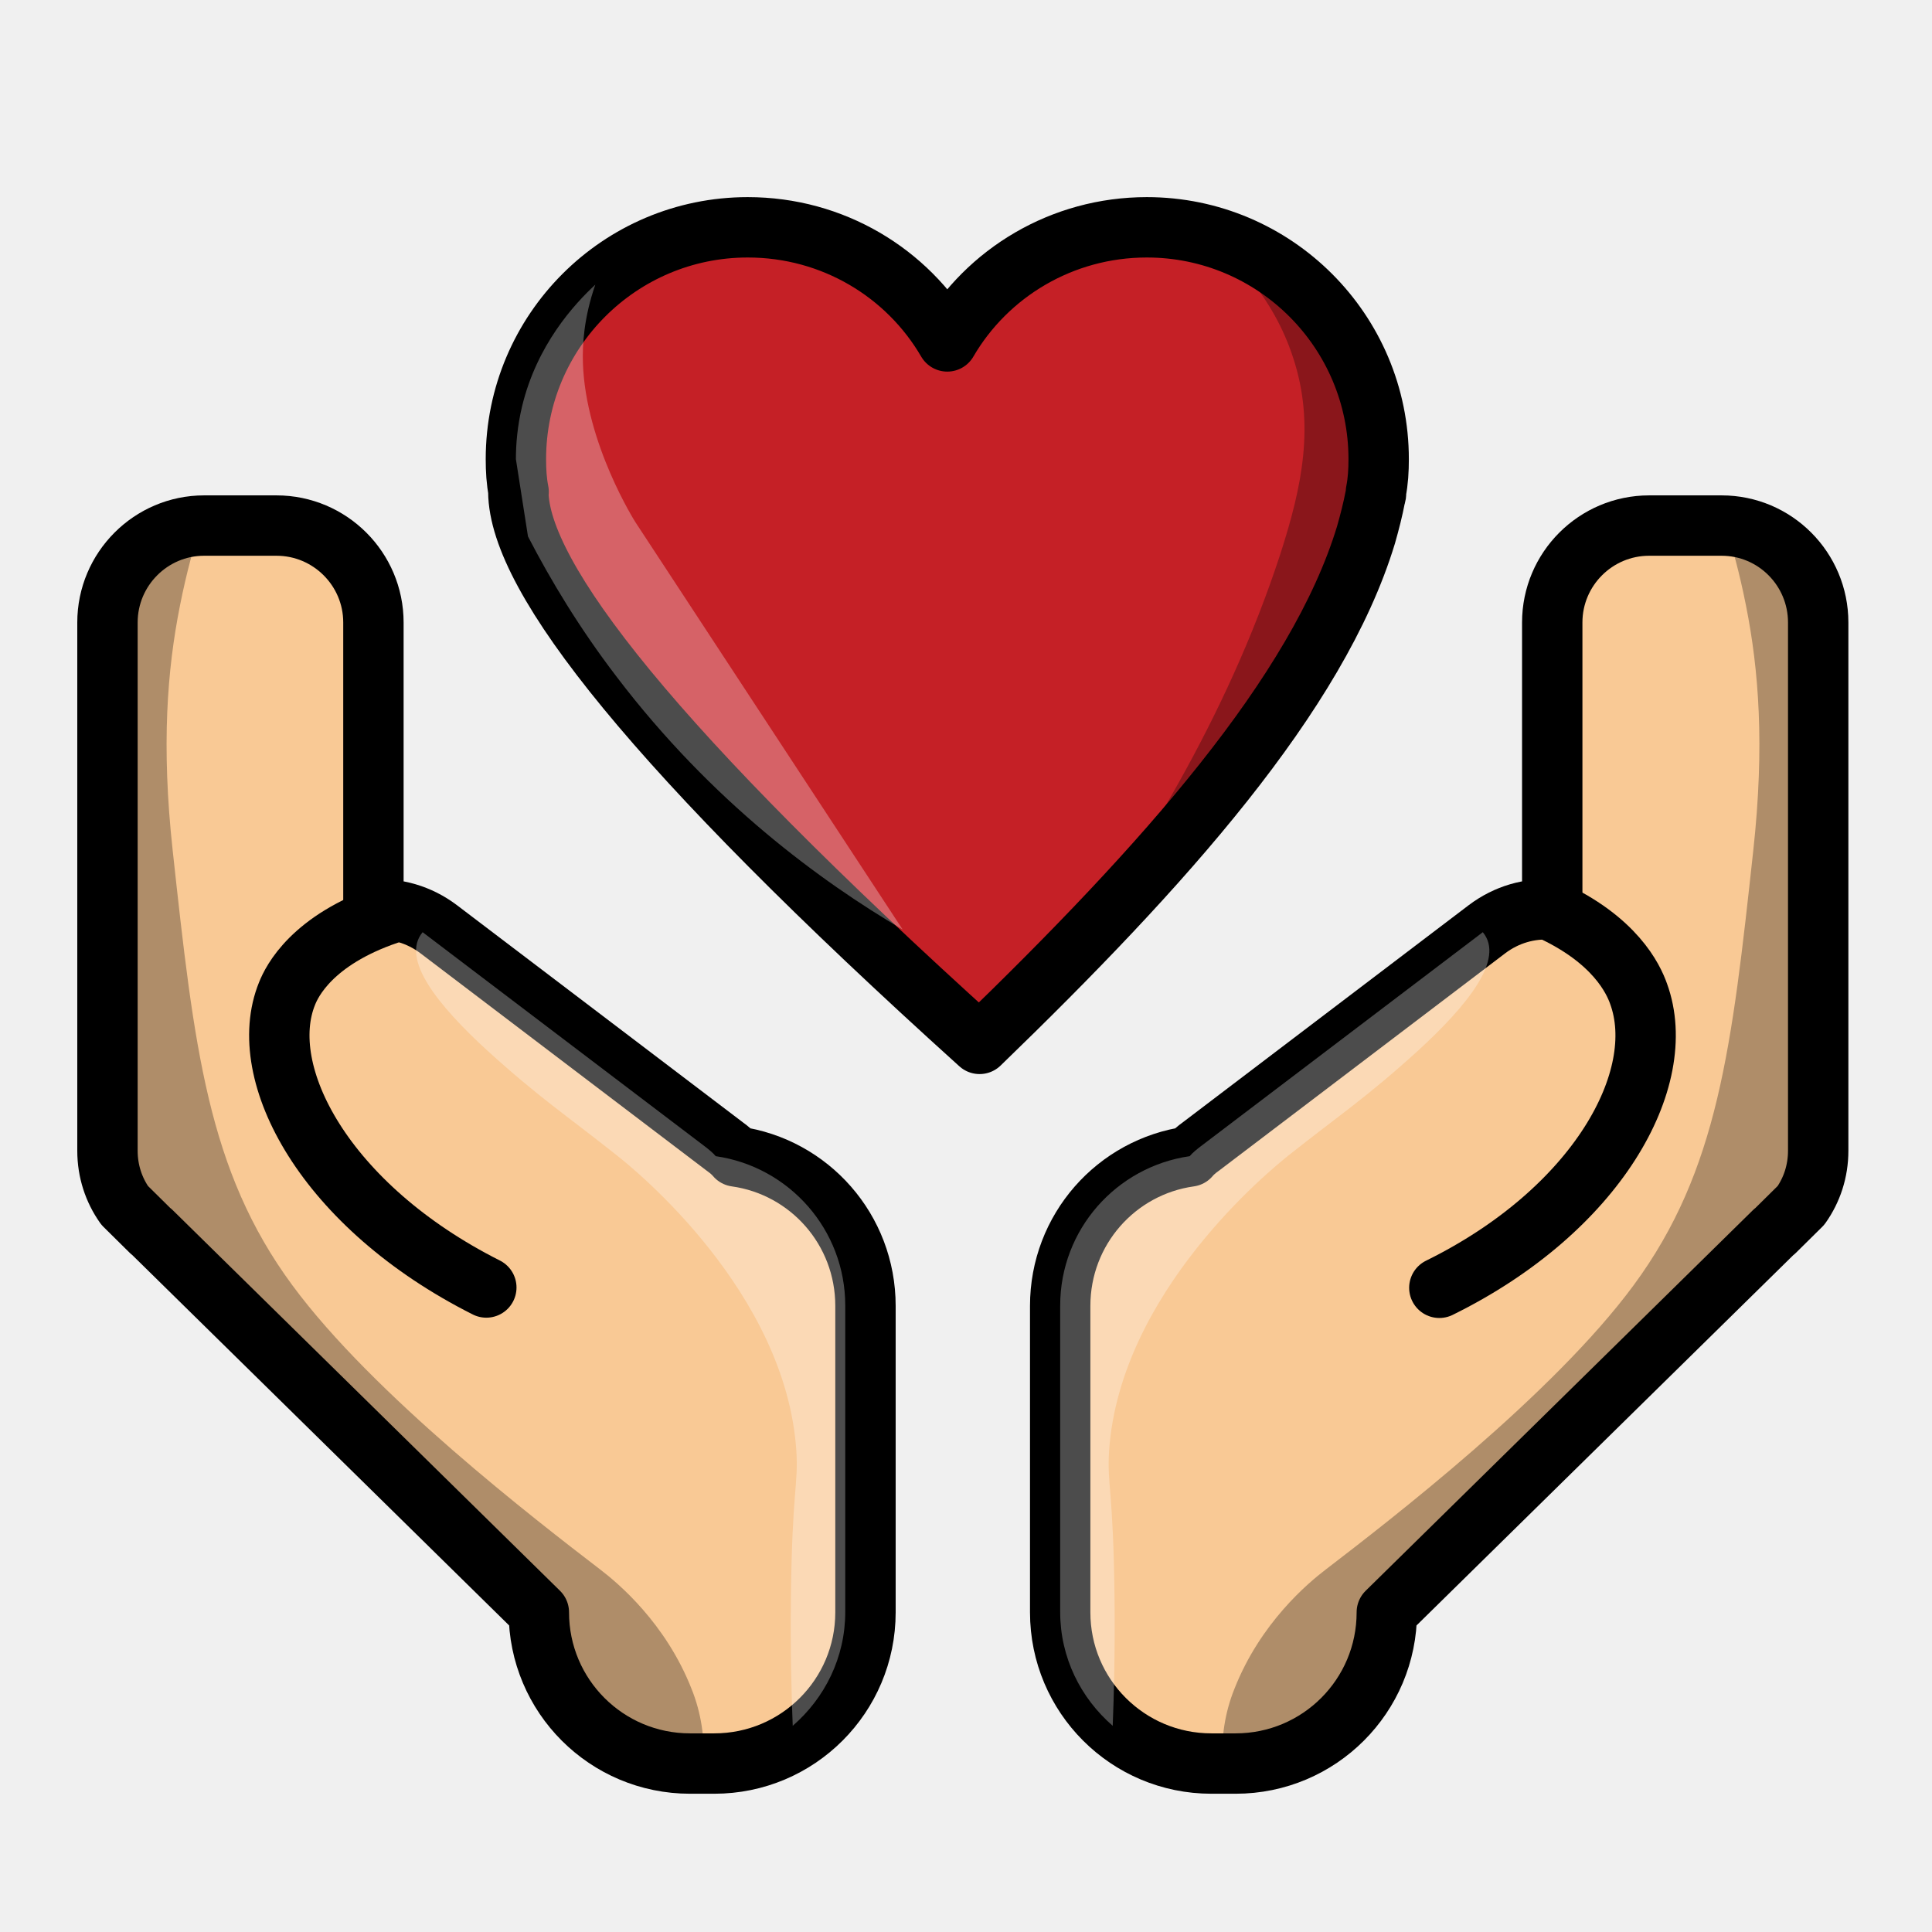
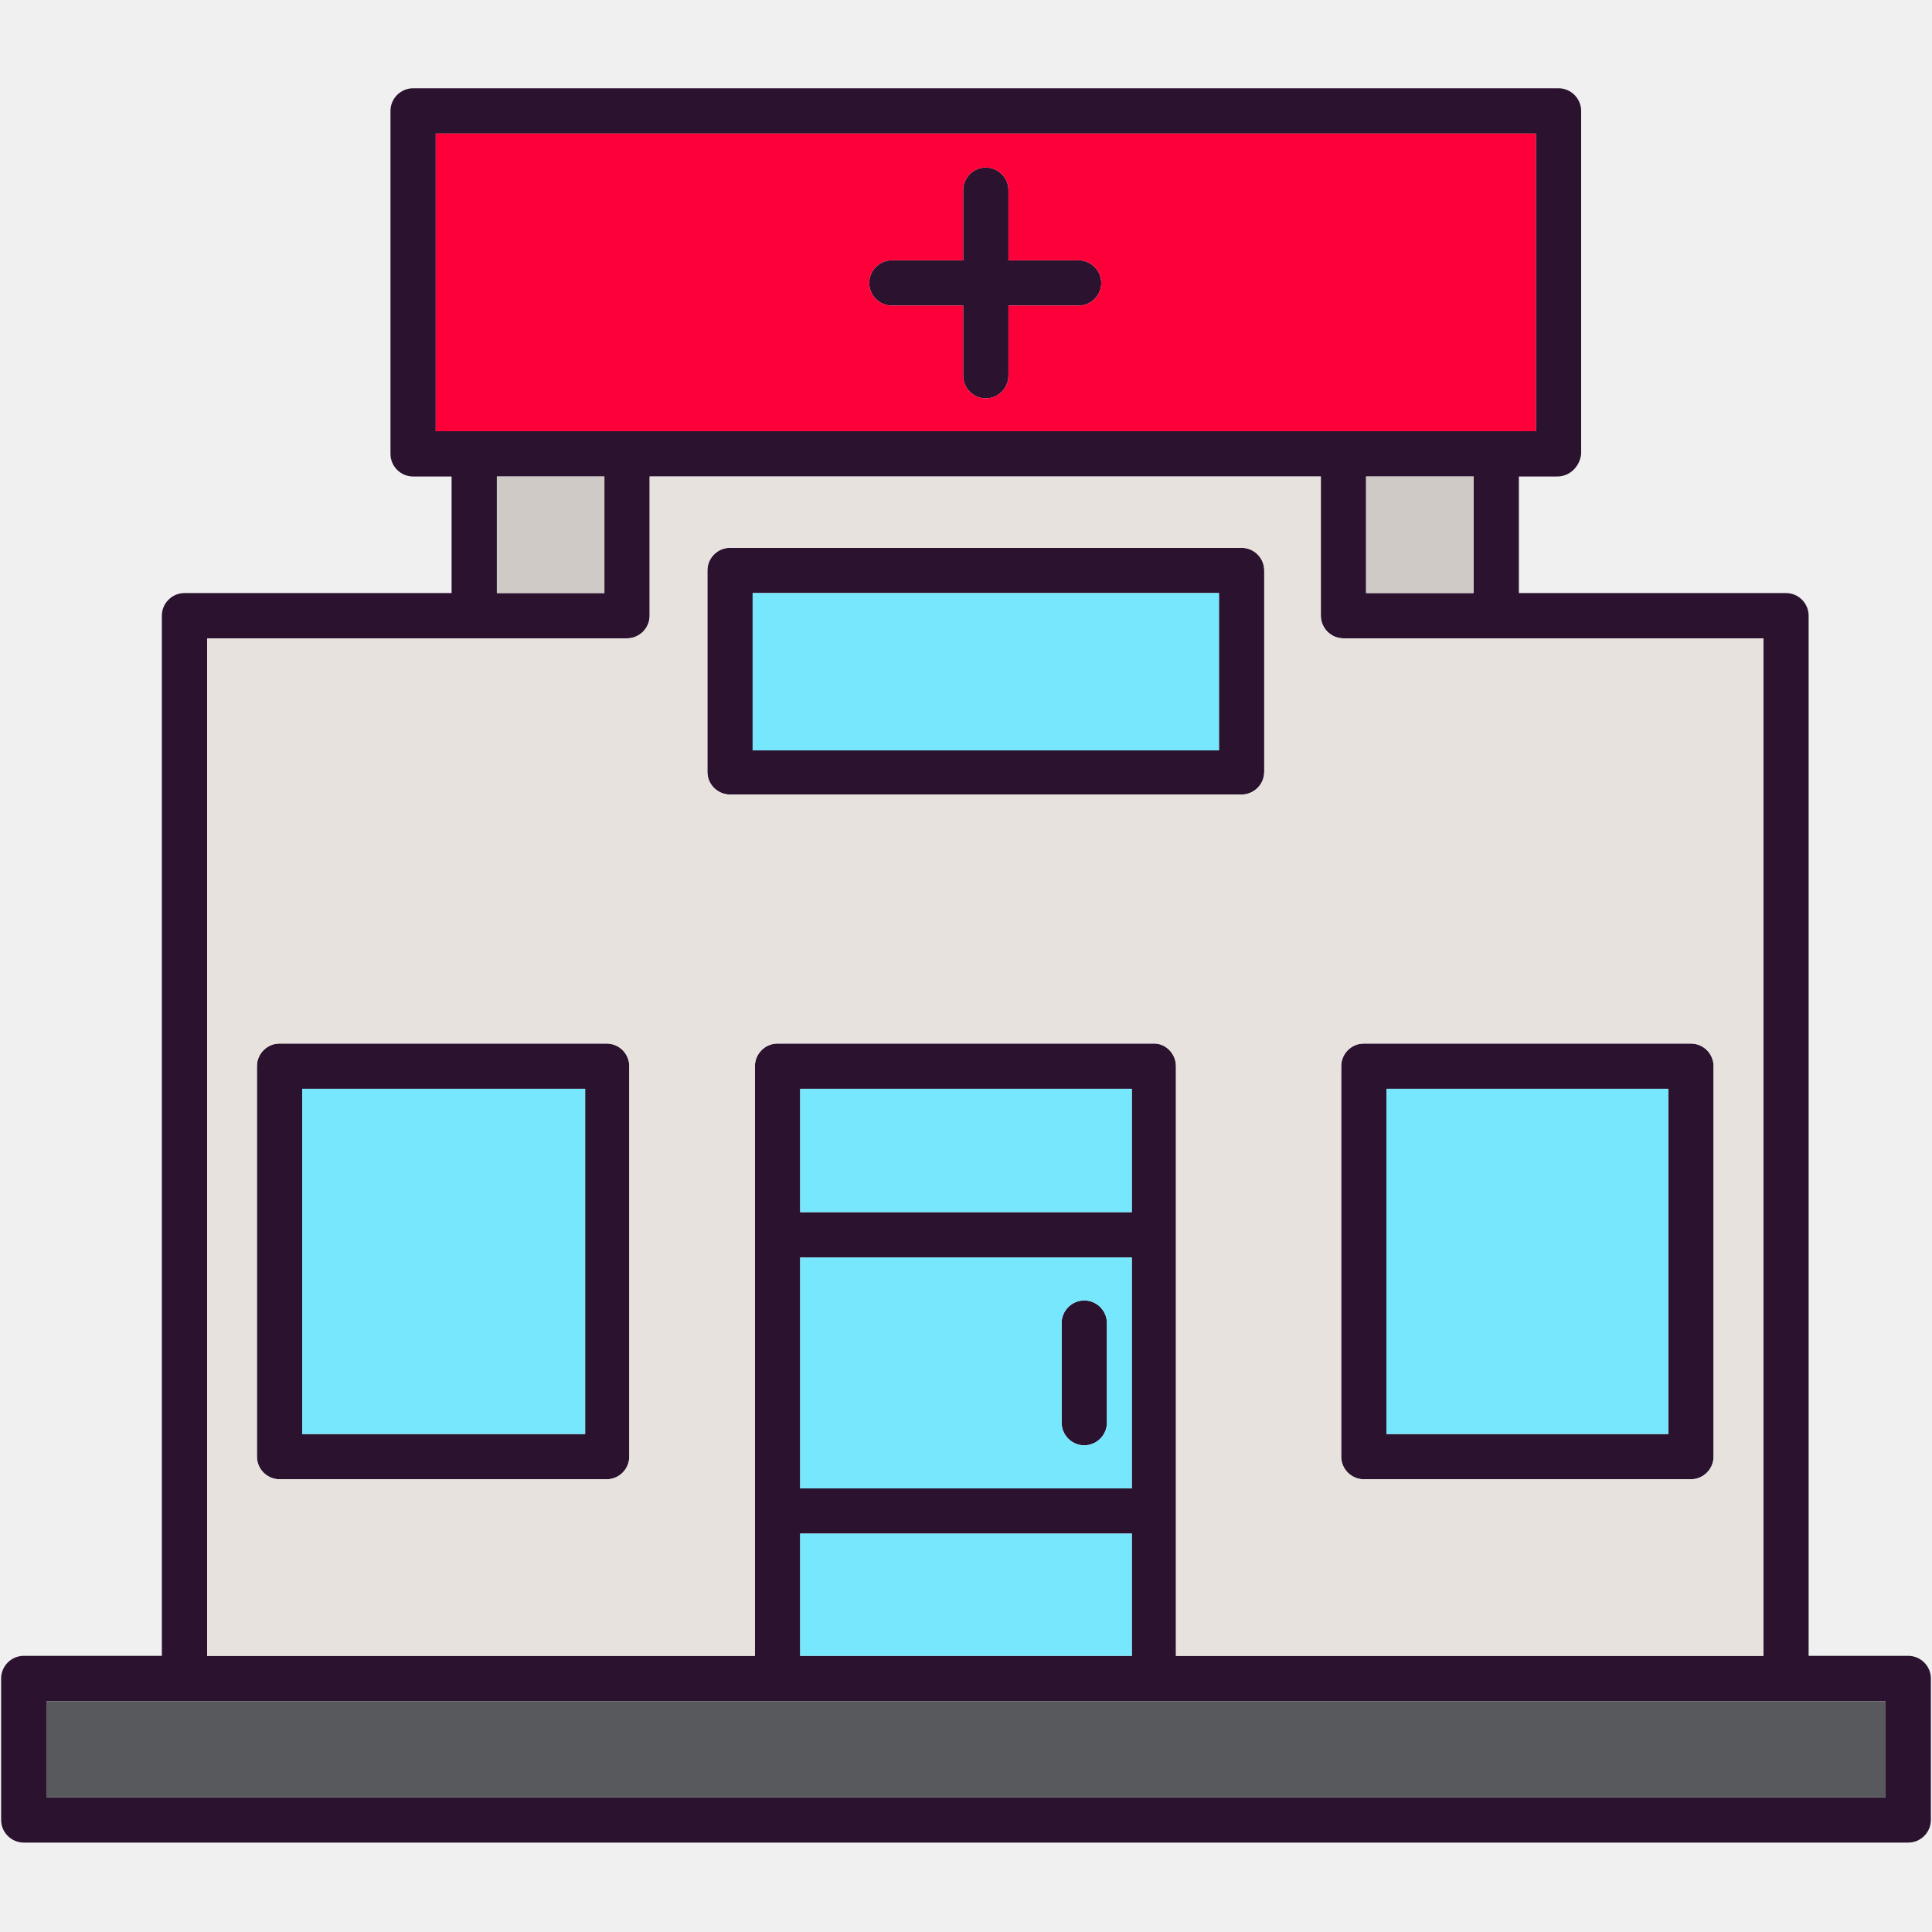
- <svg xmlns="http://www.w3.org/2000/svg" version="1.1" id="Layer_1" x="0px" y="0px" viewBox="0 0 64 64" style="enable-background:new 0 0 64 64;" xml:space="preserve">
-   <style type="text/css">
- 	.st0{fill:#F9C995;}
- 	.st1{fill:#C52026;}
- 	.st2{fill:#DDDDDD;}
- 	.st3{fill:#787878;}
- 	.st4{fill:#FDC88D;}
- 	.st5{fill:#2D2D2D;}
- 	.st6{fill:#47C8F5;}
- 	.st7{fill:none;}
- 	.st8{fill:#BCBCBC;}
- 	.st9{fill:#606161;}
- 	.st10{fill:#F37B87;}
- 	.st11{fill:#FFC613;}
- 	.st12{fill:#FFFFFF;}
- 	.st13{fill:#E2A538;}
- 	.st14{fill:#FAE7D0;}
- 	.st15{fill:#F3AE3D;}
- 	.st16{fill:#81C341;}
- 	.st17{fill:none;stroke:#000000;stroke-width:2;stroke-linecap:round;stroke-linejoin:round;stroke-miterlimit:10;}
- 	.st18{opacity:0.3;}
- 	.st19{opacity:0.3;fill:#FFFFFF;}
- </style>
-   <g id="Vector">
-     <g>
-       <g>
-         <path class="st0" d="M60.23,20.62v17.5c0,0.68-0.21,1.3-0.57,1.81l-0.87,0.86l-0.02,0.01L45.94,53.41c0,2.77-2.24,5.01-5.01,5.01     h-0.8c-2.77,0-5.01-2.24-5.01-5.01V43.26c0-2.53,1.86-4.61,4.29-4.95c0.1-0.12,0.23-0.23,0.37-0.33l9.48-7.2     c0.65-0.49,1.41-0.7,2.16-0.65v-9.51c0-1.77,1.44-3.21,3.21-3.21h2.4C58.8,17.41,60.23,18.85,60.23,20.62z" />
-         <path class="st0" d="M51.29,30.12c2.22,1,2.82,2.32,2.99,2.8c1.03,2.82-1.38,7.17-6.6,9.74" />
-       </g>
-       <g>
-         <path class="st0" d="M3.56,20.62v17.5c0,0.68,0.21,1.3,0.57,1.81L5,40.79l0.02,0.01l12.83,12.61c0,2.77,2.24,5.01,5.01,5.01h0.8     c2.77,0,5.01-2.24,5.01-5.01V43.26c0-2.53-1.86-4.61-4.29-4.95c-0.1-0.12-0.23-0.23-0.37-0.33l-9.48-7.2     c-0.65-0.49-1.41-0.7-2.16-0.65v-9.51c0-1.77-1.44-3.21-3.21-3.21h-2.4C5,17.41,3.56,18.85,3.56,20.62z" />
-         <path class="st0" d="M12.86,30.28c-2.53,0.86-3.19,2.23-3.35,2.63c-1.08,2.65,1.26,7.05,6.6,9.74" />
-       </g>
-       <path class="st1" d="M45.67,15.21c0,0.37-0.02,0.73-0.09,1.08c0.01,0.06,0,0.11-0.02,0.16c-0.08,0.42-0.19,0.85-0.31,1.27    c-1.6,5.27-6.72,10.98-12.8,16.86c-10.8-9.75-15.26-15.45-15.28-18.29h0.01c-0.07-0.35-0.09-0.71-0.09-1.08    c0-4.24,3.44-7.68,7.68-7.68c2.82,0,5.29,1.51,6.61,3.78c1.32-2.27,3.8-3.78,6.61-3.78C42.23,7.53,45.67,10.97,45.67,15.21z" />
-     </g>
-   </g>
-   <g id="Line">
-     <g>
-       <g>
-         <path class="st17" d="M60.23,20.62v17.5c0,0.68-0.21,1.3-0.57,1.81l-0.87,0.86l-0.02,0.01L45.94,53.41     c0,2.77-2.24,5.01-5.01,5.01h-0.8c-2.77,0-5.01-2.24-5.01-5.01V43.26c0-2.53,1.86-4.61,4.29-4.95c0.1-0.12,0.23-0.23,0.37-0.33     l9.48-7.2c0.65-0.49,1.41-0.7,2.16-0.65v-9.51c0-1.77,1.44-3.21,3.21-3.21h2.4C58.8,17.41,60.23,18.85,60.23,20.62z" />
-         <path class="st17" d="M51.29,30.12c2.22,1,2.82,2.32,2.99,2.8c1.03,2.82-1.38,7.17-6.6,9.74" />
-       </g>
-       <g>
-         <path class="st17" d="M3.56,20.62v17.5c0,0.68,0.21,1.3,0.57,1.81L5,40.79l0.02,0.01l12.83,12.61c0,2.77,2.24,5.01,5.01,5.01h0.8     c2.77,0,5.01-2.24,5.01-5.01V43.26c0-2.53-1.86-4.61-4.29-4.95c-0.1-0.12-0.23-0.23-0.37-0.33l-9.48-7.2     c-0.65-0.49-1.41-0.7-2.16-0.65v-9.51c0-1.77-1.44-3.21-3.21-3.21h-2.4C5,17.41,3.56,18.85,3.56,20.62z" />
-         <path class="st17" d="M12.86,30.28c-2.53,0.86-3.19,2.23-3.35,2.63c-1.08,2.65,1.26,7.05,6.6,9.74" />
-       </g>
-       <path class="st17" d="M45.67,15.21c0,0.37-0.02,0.73-0.09,1.08c0.01,0.06,0,0.11-0.02,0.16c-0.08,0.42-0.19,0.85-0.31,1.27    c-1.6,5.27-6.72,10.98-12.8,16.86c-10.8-9.75-15.26-15.45-15.28-18.29h0.01c-0.07-0.35-0.09-0.71-0.09-1.08    c0-4.24,3.44-7.68,7.68-7.68c2.82,0,5.29,1.51,6.61,3.78c1.32-2.27,3.8-3.78,6.61-3.78C42.23,7.53,45.67,10.97,45.67,15.21z" />
-     </g>
-   </g>
-   <g id="shadow">
-     <g>
-       <path class="st18" d="M57.16,17.42c0.2,0.62,0.46,1.53,0.68,2.65c0.42,2.11,0.62,4.62,0.24,8.1c-0.71,6.52-1.16,10.6-3.96,14.4    c-2.67,3.63-8.09,7.8-10.2,9.42c-0.59,0.45-2.17,1.77-3.03,3.96c-0.31,0.77-0.45,1.64-0.38,2.47h0.42c2.77,0,5.01-2.24,5.01-5.01    L58.78,40.8l0.02-0.01l0.87-0.86c0.36-0.51,0.57-1.14,0.57-1.81v-17.5C60.23,18.89,58.87,17.49,57.16,17.42z" />
-       <path class="st18" d="M6.64,17.42c-0.2,0.62-0.46,1.53-0.68,2.65c-0.42,2.11-0.62,4.62-0.24,8.1c0.71,6.52,1.16,10.6,3.96,14.4    c2.67,3.63,8.09,7.8,10.2,9.42c0.59,0.45,2.17,1.77,3.03,3.96c0.31,0.77,0.45,1.64,0.38,2.47h-0.42c-2.77,0-5.01-2.24-5.01-5.01    L5.02,40.8L5,40.79l-0.87-0.86c-0.36-0.51-0.57-1.14-0.57-1.81v-17.5C3.56,18.89,4.93,17.49,6.64,17.42z" />
-       <path class="st18" d="M45.56,16.44c0.02-0.04,0.03-0.1,0.02-0.16c0.07-0.35,0.09-0.71,0.09-1.08c0-3.56-2.43-6.55-5.72-7.42    c0.87,0.71,2.23,2.04,2.89,4.08c0.72,2.2,0.3,4.24-0.43,6.5c-1.78,5.46-4.78,10.2-7.17,13.44c4.81-4.91,8.66-9.66,10.01-14.09    C45.37,17.29,45.49,16.87,45.56,16.44z" />
-     </g>
-   </g>
-   <g id="Highligth">
-     <g>
-       <g>
-         <path class="st19" d="M42.69,38.27c1.7-1.35,2.55-1.89,4.3-3.48c1.61-1.48,2.87-3.02,2.13-3.91l-9.34,7.09     c-0.13,0.1-0.27,0.21-0.37,0.33c-2.43,0.35-4.29,2.43-4.29,4.95v10.15c0,1.51,0.68,2.85,1.74,3.77c0.04-0.99,0.08-2.47,0.06-4.26     c-0.04-3.57-0.25-3.7-0.18-4.85C37.1,42.8,42.09,38.75,42.69,38.27z" />
-         <path class="st19" d="M20.43,38.27c-1.7-1.35-2.55-1.89-4.3-3.48c-1.61-1.48-2.87-3.02-2.13-3.91l9.34,7.09     c0.13,0.1,0.27,0.21,0.37,0.33c2.43,0.35,4.29,2.43,4.29,4.95v10.15c0,1.51-0.68,2.85-1.74,3.77c-0.04-0.99-0.08-2.47-0.06-4.26     c0.04-3.57,0.25-3.7,0.18-4.85C26.03,42.8,21.04,38.75,20.43,38.27z" />
-       </g>
-       <path class="st19" d="M21.05,17.3c0,0-1.65-2.59-1.74-5.27c-0.02-0.61,0.03-1.5,0.41-2.6c-0.69,0.64-1.94,1.99-2.43,4.05    c-0.15,0.64-0.2,1.22-0.2,1.73c0.13,0.85,0.27,1.71,0.4,2.56c0.75,1.45,1.7,3.03,2.93,4.64c3.17,4.17,6.79,6.8,9.48,8.38    C26.53,25.65,21.05,17.3,21.05,17.3L21.05,17.3z" />
-     </g>
-   </g>
+ <svg xmlns="http://www.w3.org/2000/svg" width="163.839" height="163.839" fill-rule="evenodd" clip-rule="evenodd" image-rendering="optimizeQuality" shape-rendering="geometricPrecision" text-rendering="geometricPrecision" viewBox="0 0 1707 1707" id="pharmacy">
+   <path fill="#2b1330" d="M536 1307l-289 0c-11,0 -20,-9 -20,-20l0 -345c0,-11 9,-20 20,-20l289 0c11,0 20,9 20,20l0 345c0,11 -9,20 -20,20zm1042 196l-558 0 -333 0 0 0 -524 0 -122 0 0 85 1625 0 0 -85 -87 0 -1 0zm-1435 -40l0 -919c0,-11 9,-20 20,-20l236 0 0 -103 -34 0c-11,0 -20,-9 -20,-20l0 -303c0,-11 9,-20 20,-20l1012 0c11,0 20,9 20,20l0 303c-1,11 -10,20 -21,20l-34 0 0 103 236 0c11,0 20,9 20,20l0 919 88 0c11,0 20,9 20,20l0 125c0,11 -9,20 -20,20l-1665 0c-11,0 -20,-9 -20,-20l0 -125c0,-11 9,-20 20,-20l122 0zm296 -939l95 0 0 -103 -95 0 0 103zm768 -103l0 103 95 0 0 -103 -95 0zm-1024 1042l484 0 0 -128 0 -244 0 -149c0,-11 9,-20 20,-20l333 0c10,0 19,9 19,20l0 149 0 244 0 128 519 0 0 -899 -236 0 0 0 0 0 -135 0c-11,0 -20,-9 -20,-20l0 -123 -593 0 0 123c0,11 -9,20 -20,20l-135 0 0 0 0 0 -236 0 0 899zm524 0l293 0 0 -108 -293 0 0 108zm293 -392l0 -109 -293 0 0 109 293 0zm97 -369l-452 0c-11,0 -20,-9 -20,-20l0 -178c0,-11 9,-20 20,-20l452 0c11,0 20,9 20,20l0 178c0,11 -9,20 -20,20zm-432 -39l412 0 0 -139 -412 0 0 139zm-280 -282l34 0 135 0 633 0 135 0 35 0 0 -263 -972 0 0 263zm322 934l293 0 0 -204 -293 0 0 204zm251 -38c-11,0 -20,-9 -20,-20l0 -88c0,-11 9,-20 20,-20 11,0 20,9 20,20l0 88c0,11 -9,20 -20,20zm-5 -1007l-62 0 0 62c0,11 -9,20 -20,20 -11,0 -20,-9 -20,-20l0 -62 -63 0c-11,0 -20,-9 -20,-20 0,-11 9,-20 20,-20l63 0 0 -62c0,-11 9,-20 20,-20 11,0 20,9 20,20l0 62 62 0c11,0 20,9 20,20 0,11 -9,20 -20,20zm541 1037l-289 0c-11,0 -20,-9 -20,-20l0 -345c0,-11 9,-20 20,-20l289 0c11,0 20,9 20,20l0 345c0,11 -9,20 -20,20zm-269 -40l249 0 0 -305 -249 0 0 305zm-958 0l250 0 0 -305 -250 0 0 305z" />
+   <path fill="#76e7fc" d="M707 1111l0 204 293 0 0 -204 -293 0zm251 166c-11,0 -20,-9 -20,-20l0 -88c0,-11 9,-20 20,-20 11,0 20,9 20,20l0 88c0,11 -9,20 -20,20z" />
+   <polygon fill="#76e7fc" points="707 1071 1000 1071 1000 962 707 962" />
+   <polygon fill="#76e7fc" points="1000 1355 707 1355 707 1463 1000 1463" />
+   <path fill="#e7e2de" d="M1039 1335l0 128 519 0 0 -899 -236 0 0 0 0 0 -135 0c-11,0 -20,-9 -20,-20l0 -123 -593 0 0 123c0,11 -9,20 -20,20l-135 0 0 0 0 0 -236 0 0 899 484 0 0 -128 0 -244 0 -149c0,-11 9,-20 20,-20l333 0c10,0 19,9 19,20l0 149 0 244zm-503 -28l-289 0c-11,0 -20,-9 -20,-20l0 -345c0,-11 9,-20 20,-20l289 0c11,0 20,9 20,20l0 345c0,11 -9,20 -20,20zm561 -605l-452 0c-11,0 -20,-9 -20,-20l0 -178c0,-11 9,-20 20,-20l452 0c11,0 20,9 20,20l0 178c0,11 -9,20 -20,20zm397 605l-289 0c-11,0 -20,-9 -20,-20l0 -345c0,-11 9,-20 20,-20l289 0c11,0 20,9 20,20l0 345c0,11 -9,20 -20,20z" />
+   <polygon fill="#76e7fc" points="1225 962 1225 1267 1474 1267 1474 962" />
+   <polygon fill="#76e7fc" points="517 1267 517 962 267 962 267 1267" />
+   <polygon fill="#76e7fc" points="665 663 1077 663 1077 524 665 524" />
+   <polygon fill="#cfcac6" points="534 524 534 421 439 421 439 524" />
+   <polygon fill="#cfcac6" points="1207 421 1207 524 1302 524 1302 421" />
+   <polygon fill="#58595c" points="1020 1503 687 1503 687 1503 163 1503 41 1503 41 1588 1666 1588 1666 1503 1579 1503 1578 1503" />
+   <path fill="#fd003a" d="M554 381l633 0 135 0 35 0 0 -263 -972 0 0 263 34 0 135 0zm399 -151c11,0 20,9 20,20 0,11 -9,20 -20,20l-62 0 0 62c0,11 -9,20 -20,20 -11,0 -20,-9 -20,-20l0 -62 -63 0c-11,0 -20,-9 -20,-20 0,-11 9,-20 20,-20l63 0 0 -62c0,-11 9,-20 20,-20 11,0 20,9 20,20l0 62 62 0z" />
</svg>
